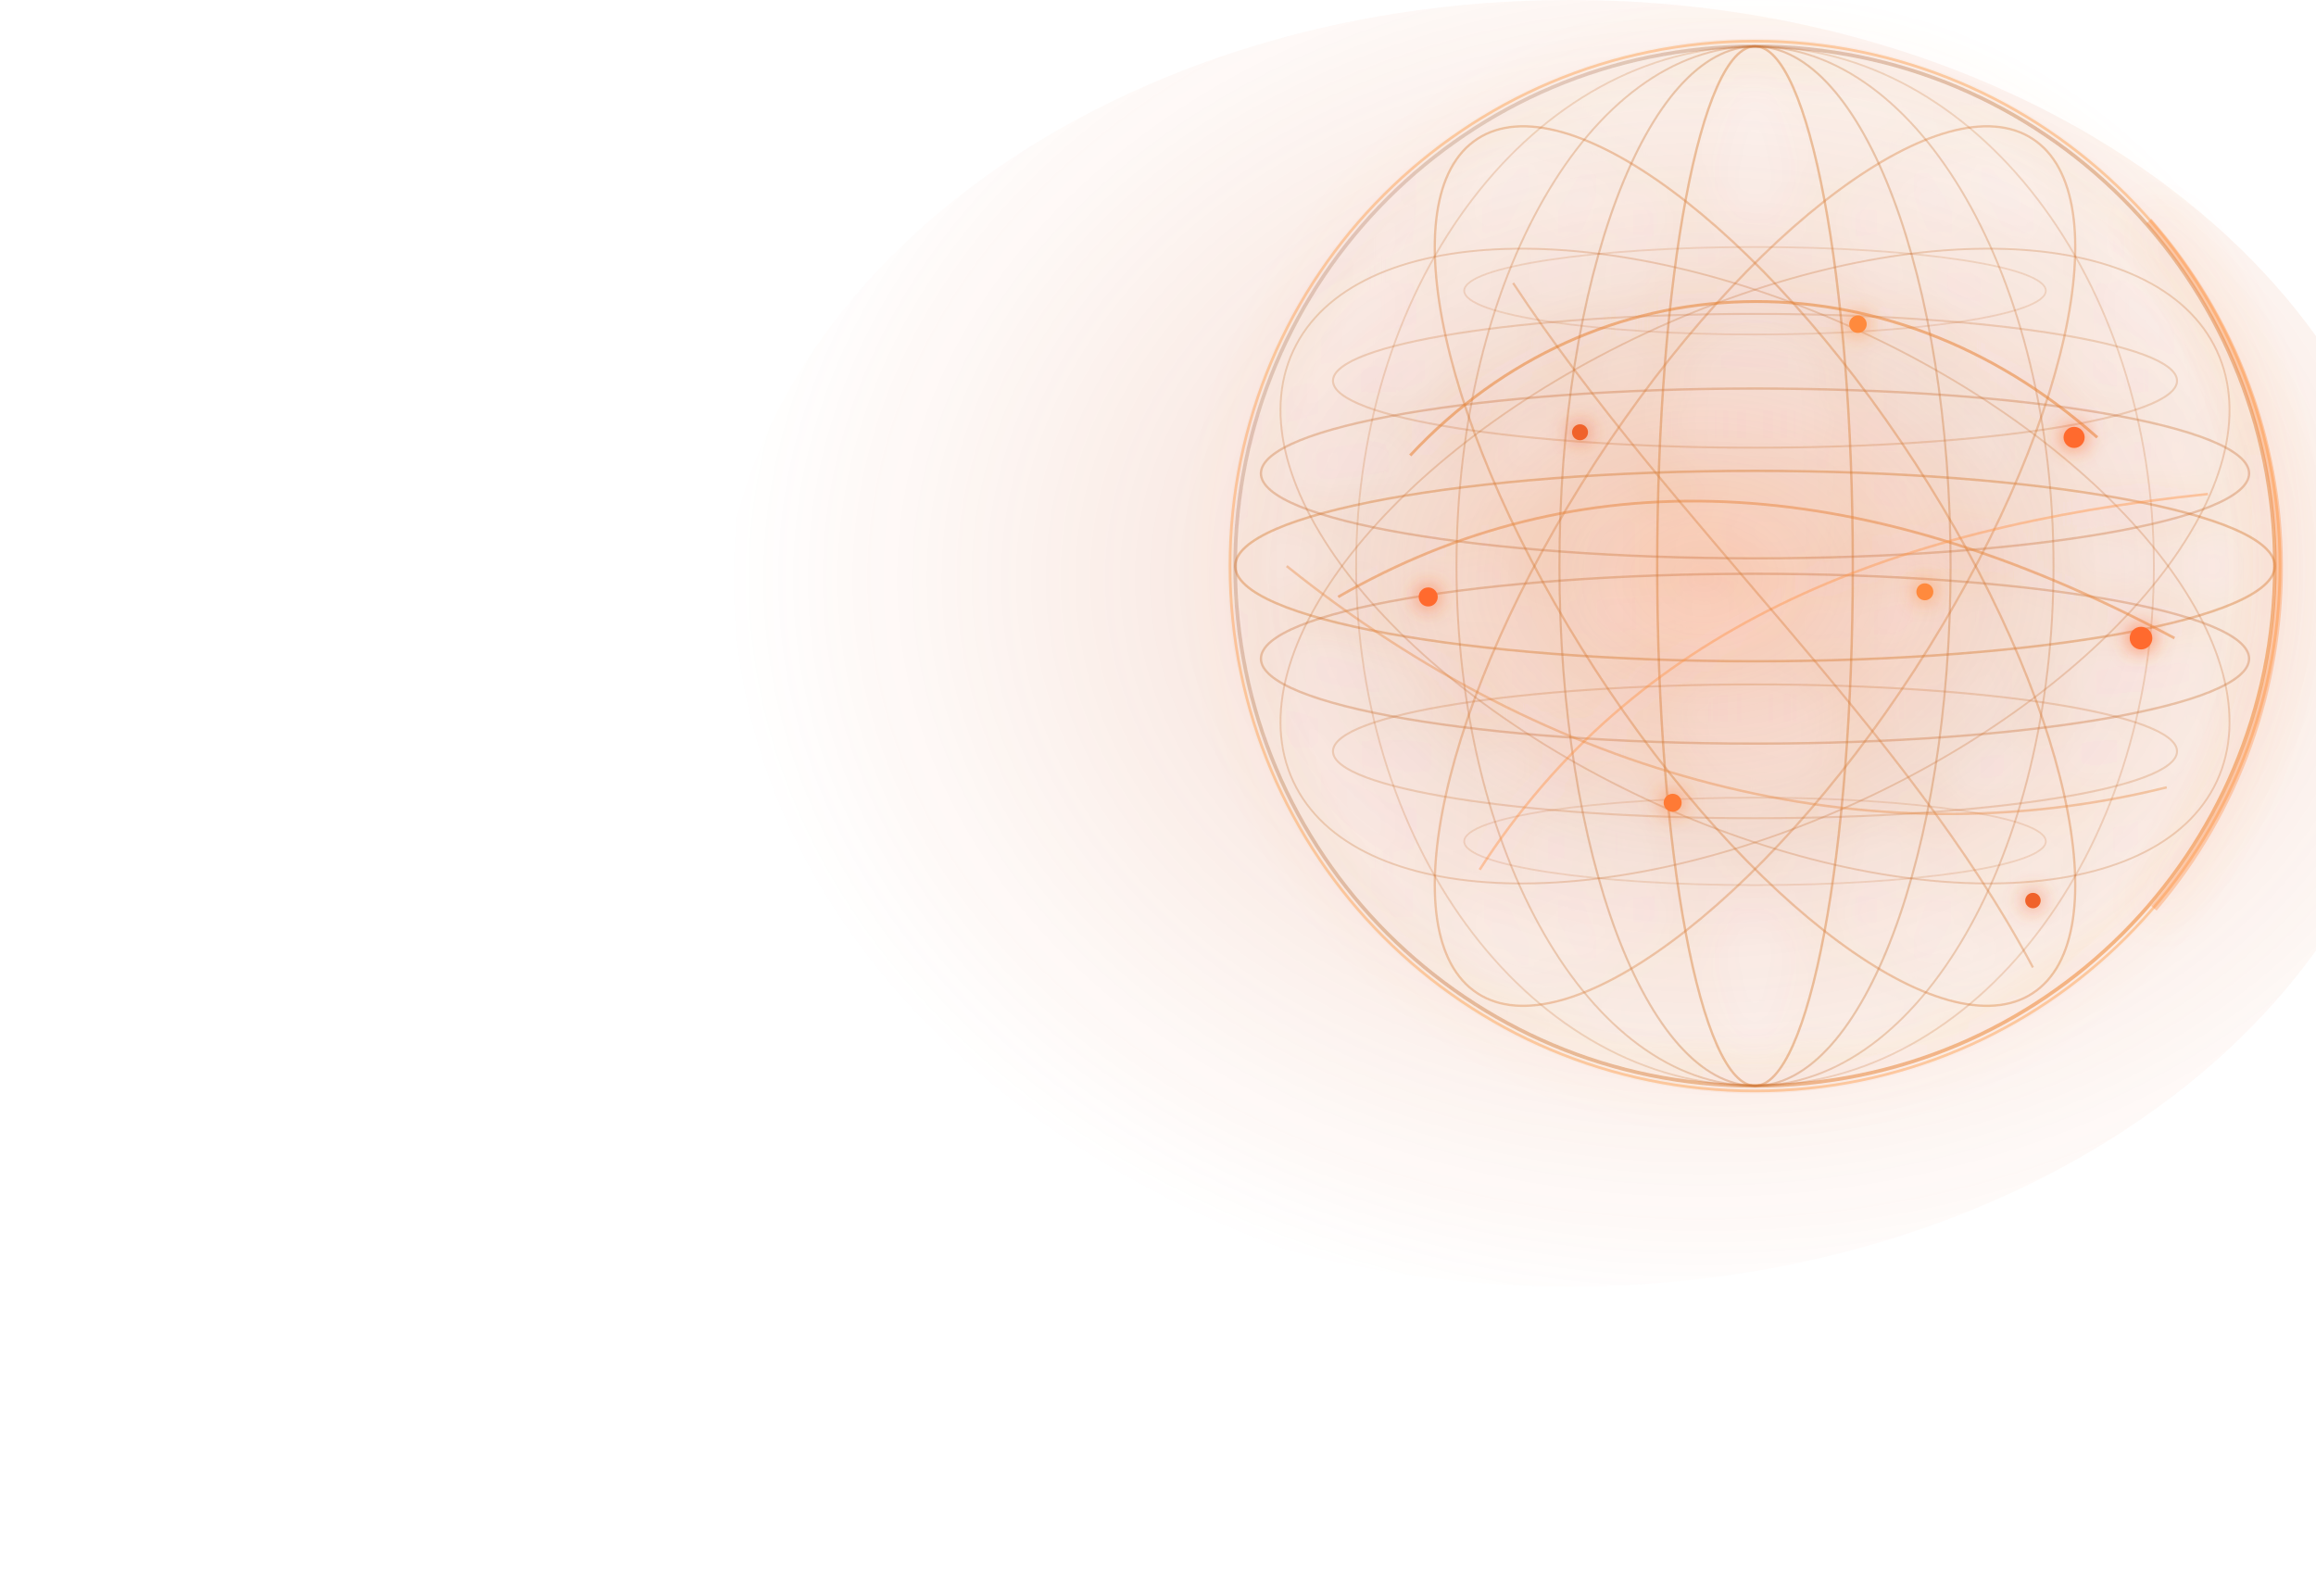
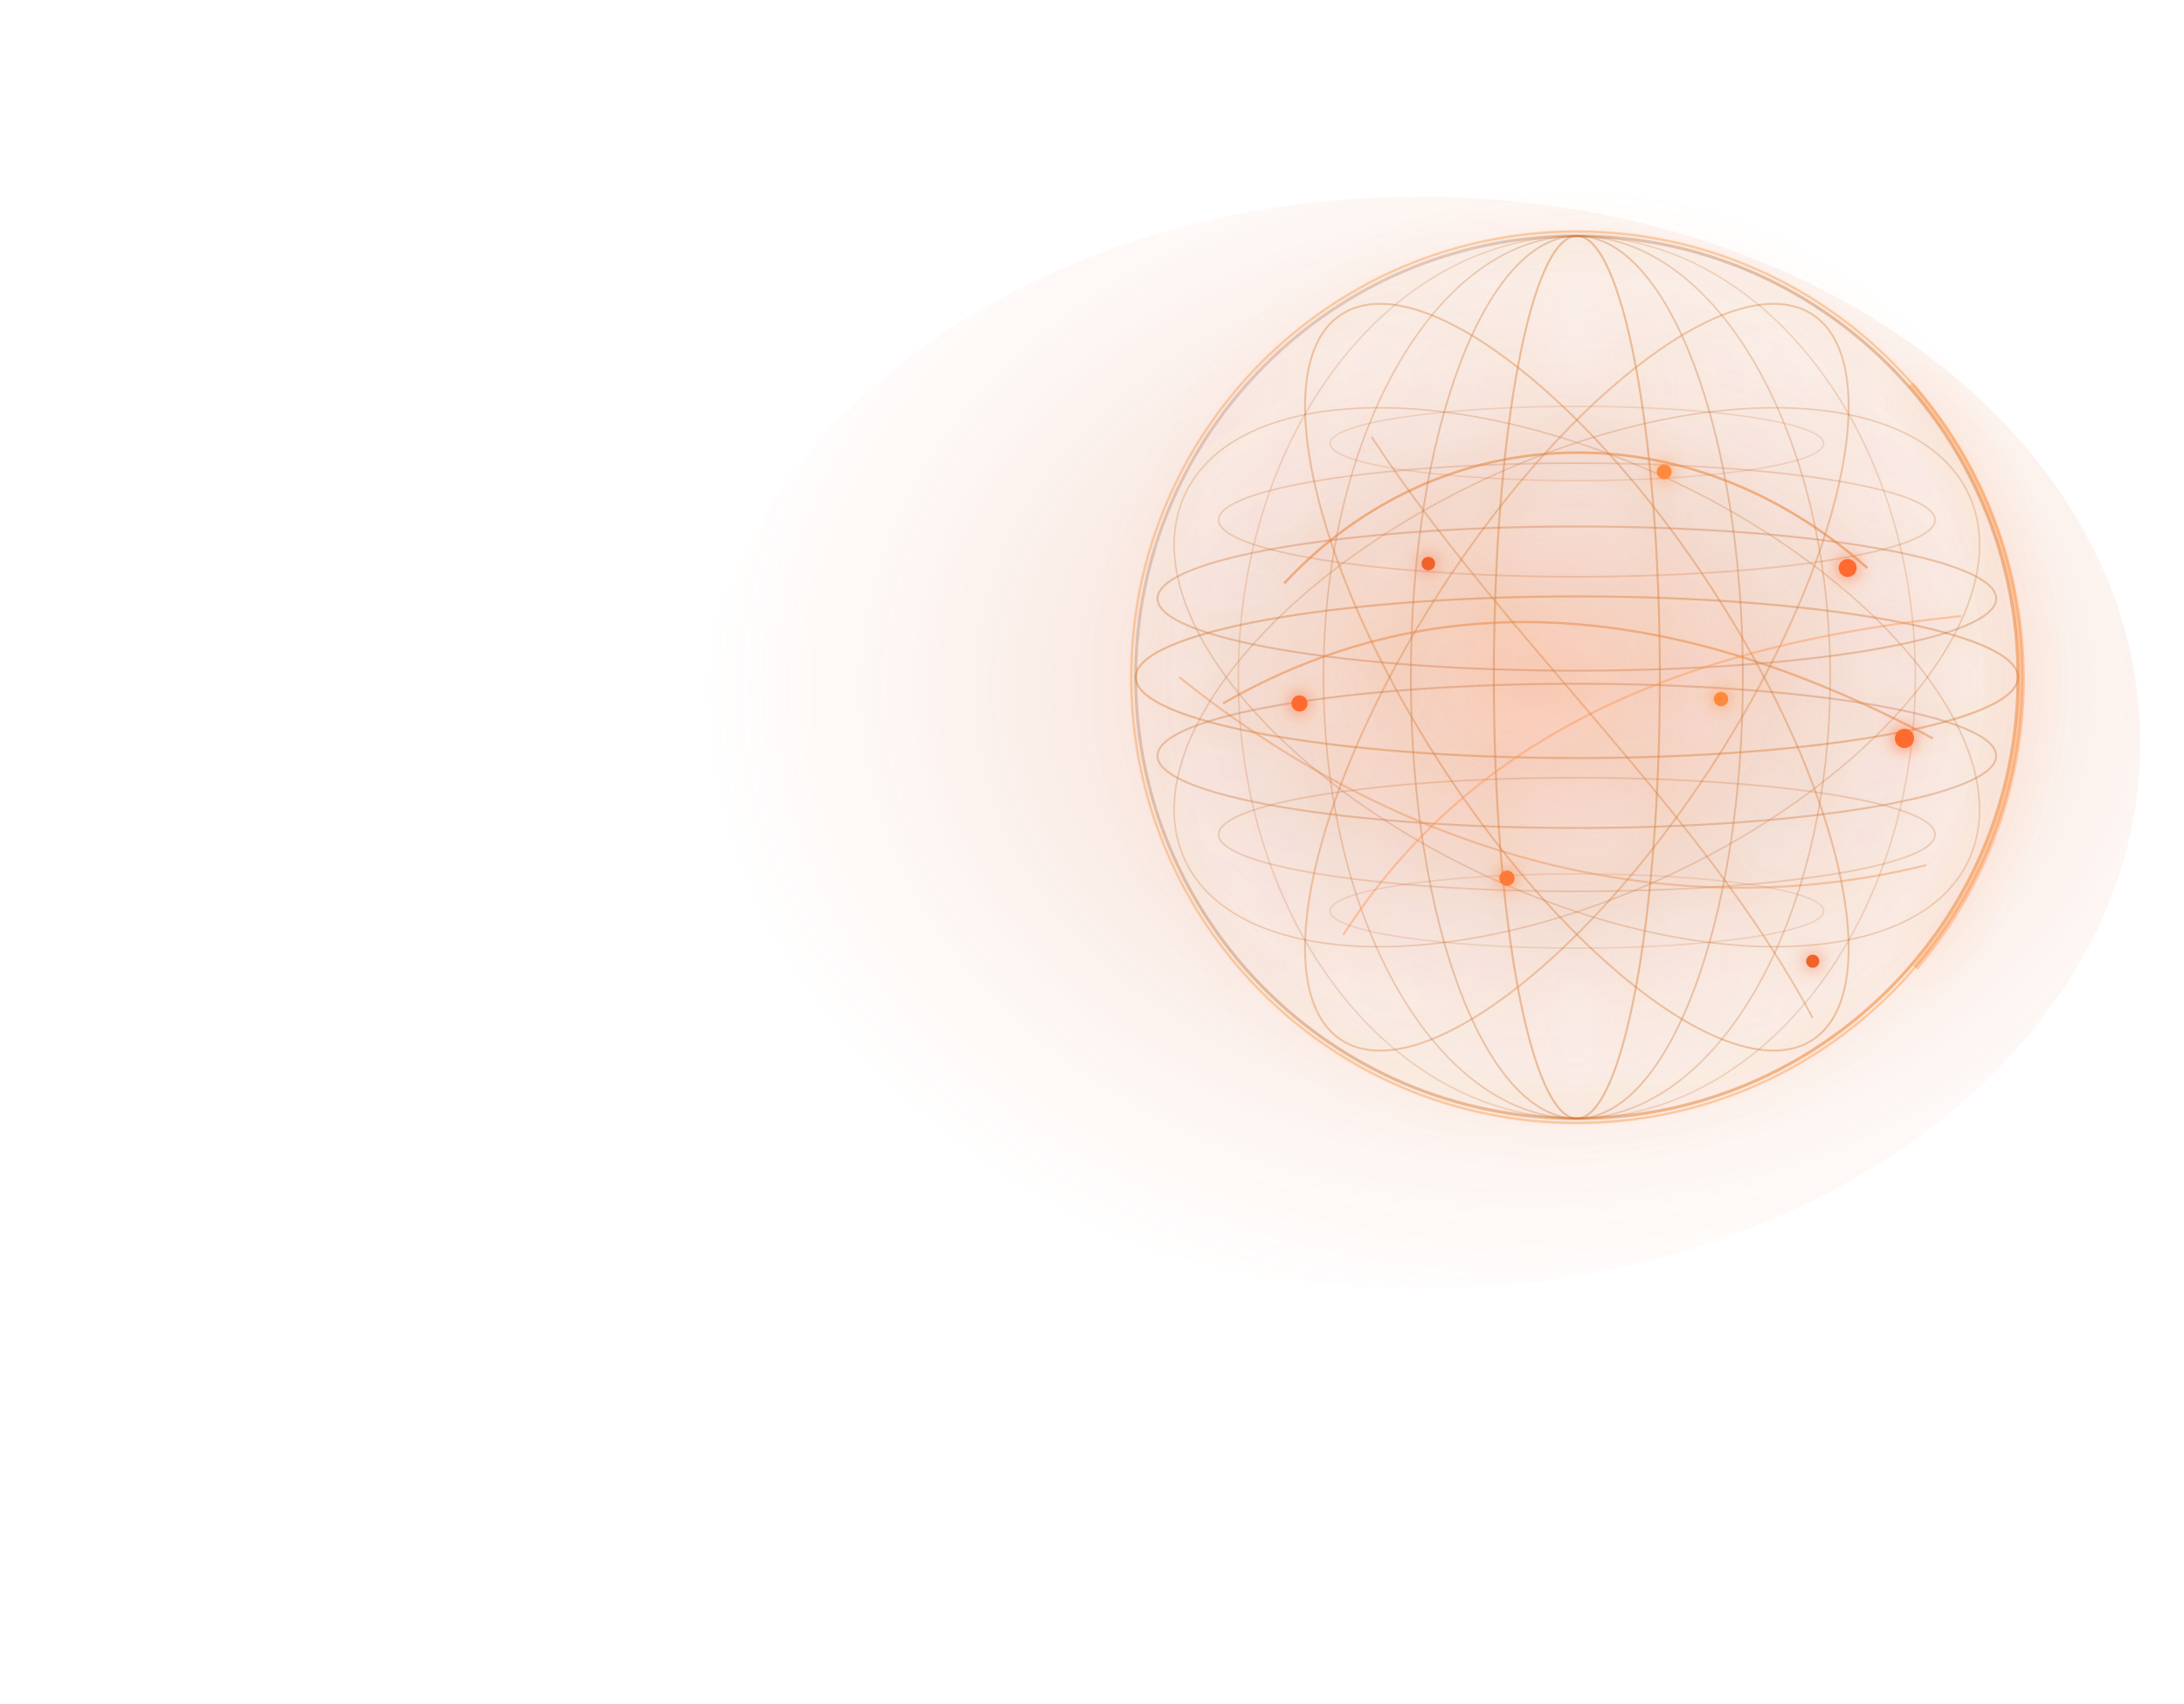
- <svg xmlns="http://www.w3.org/2000/svg" viewBox="0 0 900 620" preserveAspectRatio="xMidYMid meet" role="img" aria-label="Orange wireframe globe">
+ <svg xmlns="http://www.w3.org/2000/svg" viewBox="-40 -90 1000 780" preserveAspectRatio="xMidYMid meet" role="img" aria-label="Orange wireframe globe">
  <defs>
    <radialGradient id="ambient" cx="58%" cy="45%" r="58%">
      <stop offset="0%" stop-color="#f0622a" stop-opacity="0.34" />
      <stop offset="38%" stop-color="#c54b1f" stop-opacity="0.16" />
      <stop offset="100%" stop-color="#f0622a" stop-opacity="0" />
    </radialGradient>
    <linearGradient id="line" x1="500" y1="170" x2="850" y2="430" gradientUnits="userSpaceOnUse">
      <stop offset="0" stop-color="#8c4a24" stop-opacity="0.32" />
      <stop offset="0.58" stop-color="#d57a32" stop-opacity="0.62" />
      <stop offset="1" stop-color="#ff9b4a" stop-opacity="0.92" />
    </linearGradient>
    <filter id="soft-glow" x="-80%" y="-80%" width="260%" height="260%">
      <feGaussianBlur stdDeviation="9" result="blur" />
      <feMerge>
        <feMergeNode in="blur" />
        <feMergeNode in="SourceGraphic" />
      </feMerge>
    </filter>
    <filter id="node-glow" x="-220%" y="-220%" width="540%" height="540%">
      <feGaussianBlur stdDeviation="4" result="blur" />
      <feMerge>
        <feMergeNode in="blur" />
        <feMergeNode in="SourceGraphic" />
      </feMerge>
    </filter>
    <clipPath id="globe-clip">
      <circle cx="682" cy="220" r="205" />
    </clipPath>
  </defs>
  <rect width="900" height="620" fill="transparent" />
  <ellipse cx="610" cy="250" rx="330" ry="250" fill="url(#ambient)" opacity="0.95" />
  <g clip-path="url(#globe-clip)" filter="url(#soft-glow)">
    <circle cx="682" cy="220" r="202" fill="none" stroke="url(#line)" stroke-width="1.4" opacity="0.72" />
    <ellipse cx="682" cy="220" rx="202" ry="37" fill="none" stroke="#d77a32" stroke-width="0.95" opacity="0.42" />
    <ellipse cx="682" cy="184" rx="192" ry="33" fill="none" stroke="#c87030" stroke-width="0.9" opacity="0.35" />
    <ellipse cx="682" cy="256" rx="192" ry="33" fill="none" stroke="#c87030" stroke-width="0.9" opacity="0.35" />
    <ellipse cx="682" cy="148" rx="164" ry="26" fill="none" stroke="#c87030" stroke-width="0.78" opacity="0.26" />
    <ellipse cx="682" cy="292" rx="164" ry="26" fill="none" stroke="#c87030" stroke-width="0.78" opacity="0.26" />
    <ellipse cx="682" cy="113" rx="113" ry="17" fill="none" stroke="#c87030" stroke-width="0.68" opacity="0.2" />
    <ellipse cx="682" cy="327" rx="113" ry="17" fill="none" stroke="#c87030" stroke-width="0.68" opacity="0.2" />
    <ellipse cx="682" cy="220" rx="38" ry="202" fill="none" stroke="#d77a32" stroke-width="0.92" opacity="0.42" />
    <ellipse cx="682" cy="220" rx="76" ry="202" fill="none" stroke="#c87030" stroke-width="0.82" opacity="0.34" />
    <ellipse cx="682" cy="220" rx="116" ry="202" fill="none" stroke="#c87030" stroke-width="0.75" opacity="0.3" />
    <ellipse cx="682" cy="220" rx="155" ry="202" fill="none" stroke="#c87030" stroke-width="0.7" opacity="0.24" />
    <ellipse cx="682" cy="220" rx="198" ry="74" transform="rotate(57 682 220)" fill="none" stroke="#d77a32" stroke-width="0.88" opacity="0.38" />
    <ellipse cx="682" cy="220" rx="198" ry="74" transform="rotate(-57 682 220)" fill="none" stroke="#d77a32" stroke-width="0.88" opacity="0.36" />
    <ellipse cx="682" cy="220" rx="198" ry="100" transform="rotate(25 682 220)" fill="none" stroke="#c87030" stroke-width="0.72" opacity="0.28" />
    <ellipse cx="682" cy="220" rx="198" ry="100" transform="rotate(-25 682 220)" fill="none" stroke="#c87030" stroke-width="0.72" opacity="0.28" />
    <path d="M548 177 C620 100 733 97 815 170" fill="none" stroke="#e8853a" stroke-width="1.12" opacity="0.56" />
    <path d="M520 232 C612 179 720 181 845 248" fill="none" stroke="#e8853a" stroke-width="1.05" opacity="0.5" />
    <path d="M575 338 C635 245 732 205 858 192" fill="none" stroke="#ff9448" stroke-width="0.98" opacity="0.44" />
    <path d="M588 110 C650 204 740 282 790 376" fill="none" stroke="#d77a32" stroke-width="0.86" opacity="0.36" />
    <path d="M500 220 C602 302 725 335 842 306" fill="none" stroke="#e8853a" stroke-width="0.95" opacity="0.38" />
  </g>
  <circle cx="682" cy="220" r="204" fill="none" stroke="#ff9b4a" stroke-width="1.05" opacity="0.46" filter="url(#soft-glow)" />
  <path d="M835 86 A204 204 0 0 1 837 353" fill="none" stroke="#ff8a3d" stroke-width="2.8" opacity="0.36" filter="url(#soft-glow)" />
  <g filter="url(#node-glow)">
    <circle cx="806" cy="170" r="4.1" fill="#ff6b2e" />
    <circle cx="722" cy="126" r="3.4" fill="#ff8a3d" />
    <circle cx="614" cy="168" r="3.1" fill="#f0622a" />
    <circle cx="555" cy="232" r="3.7" fill="#ff6b2e" />
    <circle cx="748" cy="230" r="3.3" fill="#ff8a3d" />
    <circle cx="832" cy="248" r="4.4" fill="#ff6b2e" />
    <circle cx="650" cy="312" r="3.5" fill="#ff7a35" />
    <circle cx="790" cy="350" r="3" fill="#f0622a" />
  </g>
</svg>
